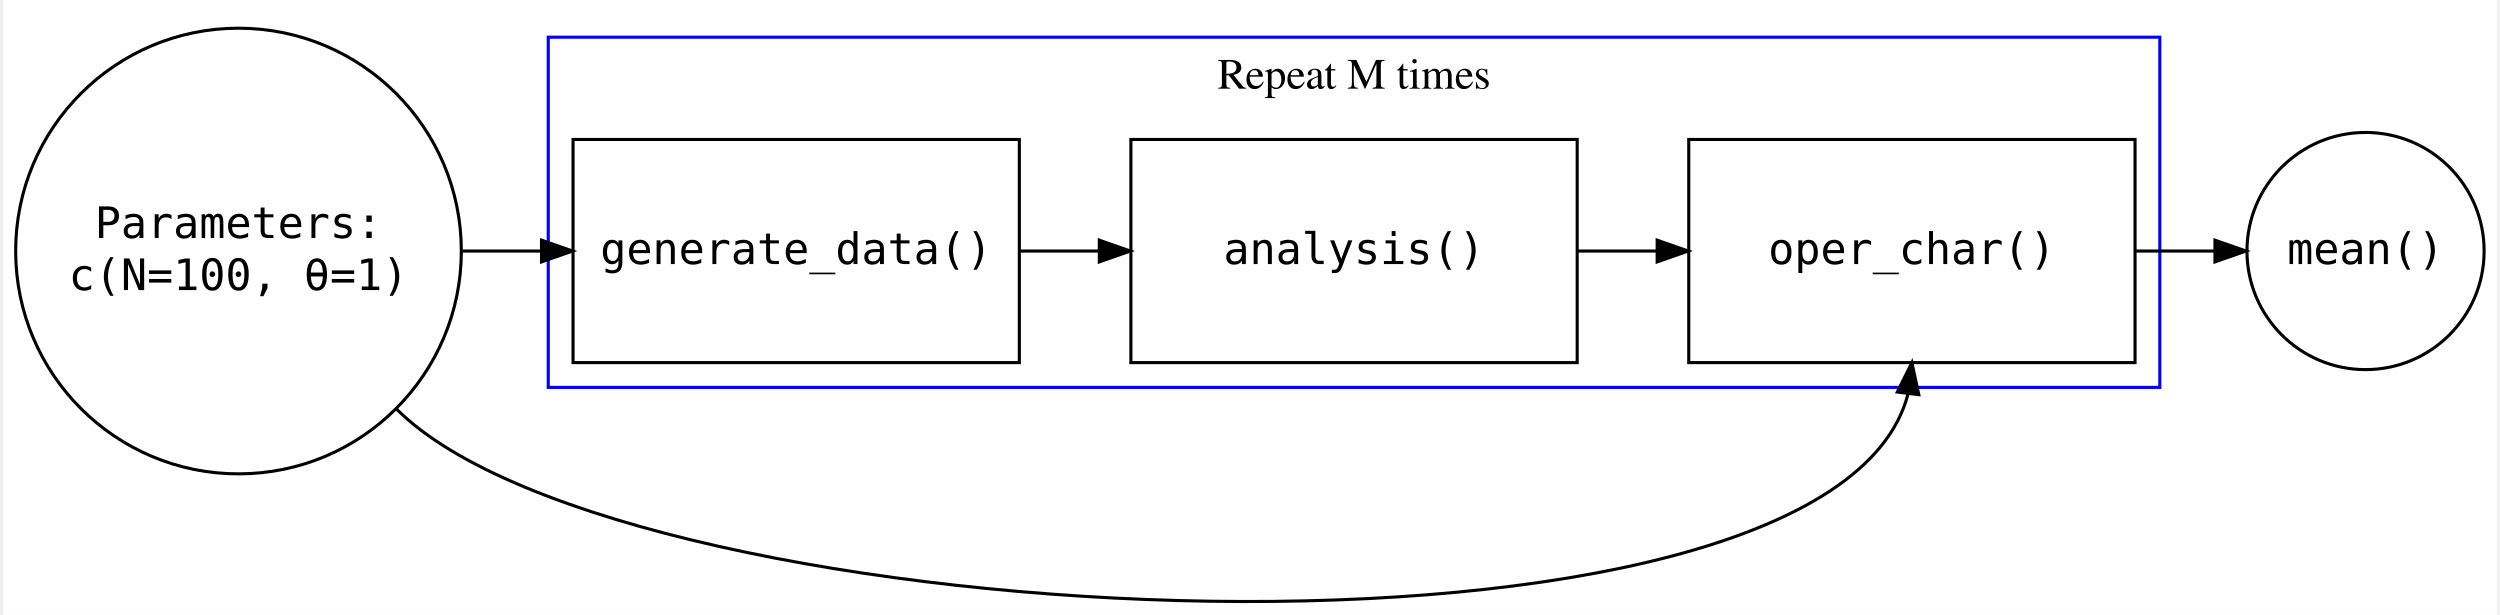
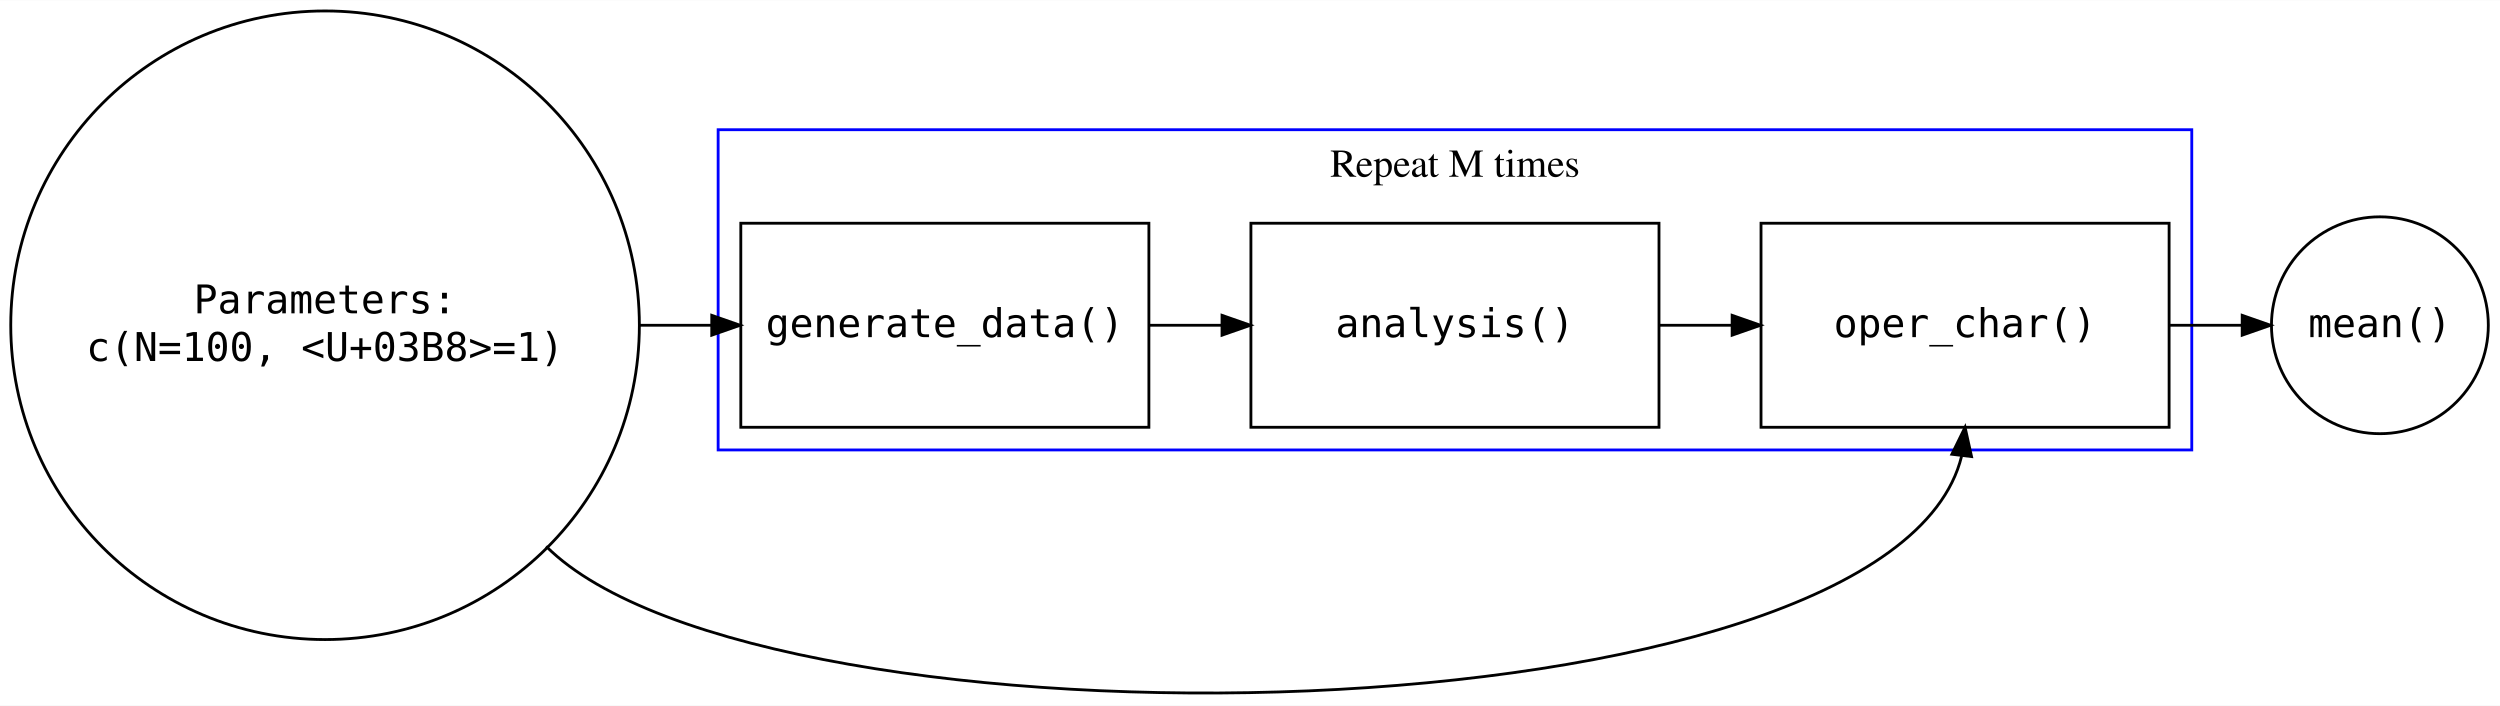
- <svg xmlns="http://www.w3.org/2000/svg" width="805pt" height="198pt" viewBox="0.00 0.00 804.66 198.41">
-   <g id="graph0" class="graph" transform="scale(1 1) rotate(0) translate(4 194.4113)">
-     <polygon fill="#ffffff" stroke="transparent" points="-4,4 -4,-194.411 800.66,-194.411 800.66,4 -4,4" />
+ <svg xmlns="http://www.w3.org/2000/svg" width="882pt" height="249pt" viewBox="0.00 0.00 882.17 248.91">
+   <g id="graph0" class="graph" transform="scale(1 1) rotate(0) translate(4 244.9074)">
+     <polygon fill="#ffffff" stroke="transparent" points="-4,4 -4,-244.907 878.168,-244.907 878.168,4 -4,4" />
    <g id="clust1" class="cluster">
-       <polygon fill="none" stroke="#0000ff" points="171.9,-69.411 171.9,-182.411 691.9,-182.411 691.9,-69.411 171.9,-69.411" />
-       <text text-anchor="middle" x="431.9" y="-165.811" font-family="Times,serif" font-size="14.00" fill="#000000">Repeat M times</text>
+       <polygon fill="none" stroke="#0000ff" points="249.407,-86.204 249.407,-199.204 769.407,-199.204 769.407,-86.204 249.407,-86.204" />
+       <text text-anchor="middle" x="509.407" y="-182.604" font-family="Times,serif" font-size="14.00" fill="#000000">Repeat M times</text>
    </g>
    <g id="node1" class="node">
-       <ellipse fill="none" stroke="#000000" cx="71.95" cy="-113.411" rx="71.9" ry="71.9" />
-       <text text-anchor="middle" x="71.95" y="-117.611" font-family="monospace" font-size="14.00" fill="#000000">Parameters:</text>
-       <text text-anchor="middle" x="71.95" y="-100.811" font-family="monospace" font-size="14.00" fill="#000000">c(N=100, θ=1)</text>
+       <ellipse fill="none" stroke="#000000" cx="110.704" cy="-130.204" rx="110.908" ry="110.908" />
+       <text text-anchor="middle" x="110.704" y="-134.404" font-family="monospace" font-size="14.00" fill="#000000">Parameters:</text>
+       <text text-anchor="middle" x="110.704" y="-117.604" font-family="monospace" font-size="14.00" fill="#000000">c(N=100, &lt;U+03B8&gt;=1)</text>
    </g>
    <g id="node2" class="node">
-       <polygon fill="none" stroke="#000000" points="323.9,-149.411 179.9,-149.411 179.9,-77.411 323.9,-77.411 323.9,-149.411" />
-       <text text-anchor="middle" x="251.9" y="-109.211" font-family="monospace" font-size="14.00" fill="#000000">generate_data()</text>
+       <polygon fill="none" stroke="#000000" points="401.407,-166.204 257.407,-166.204 257.407,-94.204 401.407,-94.204 401.407,-166.204" />
+       <text text-anchor="middle" x="329.407" y="-126.004" font-family="monospace" font-size="14.00" fill="#000000">generate_data()</text>
    </g>
    <g id="edge3" class="edge">
-       <path fill="none" stroke="#000000" d="M144.106,-113.411C152.448,-113.411 161.002,-113.411 169.468,-113.411" />
-       <polygon fill="#000000" stroke="#000000" points="169.728,-116.911 179.728,-113.411 169.728,-109.911 169.728,-116.911" />
+       <path fill="none" stroke="#000000" d="M221.657,-130.204C230.227,-130.204 238.783,-130.204 247.116,-130.204" />
+       <polygon fill="#000000" stroke="#000000" points="247.155,-133.704 257.155,-130.204 247.155,-126.704 247.155,-133.704" />
    </g>
    <g id="node4" class="node">
-       <polygon fill="none" stroke="#000000" points="683.9,-149.411 539.9,-149.411 539.9,-77.411 683.9,-77.411 683.9,-149.411" />
-       <text text-anchor="middle" x="611.9" y="-109.211" font-family="monospace" font-size="14.00" fill="#000000">oper_char()</text>
+       <polygon fill="none" stroke="#000000" points="761.407,-166.204 617.407,-166.204 617.407,-94.204 761.407,-94.204 761.407,-166.204" />
+       <text text-anchor="middle" x="689.407" y="-126.004" font-family="monospace" font-size="14.00" fill="#000000">oper_char()</text>
    </g>
    <g id="edge5" class="edge">
-       <path fill="none" stroke="#000000" d="M122.95,-62.411C197.34,11.979 585.688,30.148 610.641,-67.29" />
-       <polygon fill="#000000" stroke="#000000" points="607.192,-67.92 611.9,-77.411 614.139,-67.056 607.192,-67.92" />
+       <path fill="none" stroke="#000000" d="M188.704,-52.204C265.191,24.283 663.383,17.949 688.195,-84.035" />
+       <polygon fill="#000000" stroke="#000000" points="684.748,-84.688 689.407,-94.204 691.699,-83.86 684.748,-84.688" />
    </g>
    <g id="node3" class="node">
-       <polygon fill="none" stroke="#000000" points="503.9,-149.411 359.9,-149.411 359.9,-77.411 503.9,-77.411 503.9,-149.411" />
-       <text text-anchor="middle" x="431.9" y="-109.211" font-family="monospace" font-size="14.00" fill="#000000">analysis()</text>
+       <polygon fill="none" stroke="#000000" points="581.407,-166.204 437.407,-166.204 437.407,-94.204 581.407,-94.204 581.407,-166.204" />
+       <text text-anchor="middle" x="509.407" y="-126.004" font-family="monospace" font-size="14.00" fill="#000000">analysis()</text>
    </g>
    <g id="edge1" class="edge">
-       <path fill="none" stroke="#000000" d="M324.076,-113.411C332.42,-113.411 340.977,-113.411 349.445,-113.411" />
-       <polygon fill="#000000" stroke="#000000" points="349.708,-116.911 359.708,-113.411 349.708,-109.911 349.708,-116.911" />
+       <path fill="none" stroke="#000000" d="M401.583,-130.204C409.927,-130.204 418.484,-130.204 426.952,-130.204" />
+       <polygon fill="#000000" stroke="#000000" points="427.215,-133.704 437.215,-130.204 427.215,-126.704 427.215,-133.704" />
    </g>
    <g id="edge2" class="edge">
-       <path fill="none" stroke="#000000" d="M504.076,-113.411C512.42,-113.411 520.977,-113.411 529.445,-113.411" />
-       <polygon fill="#000000" stroke="#000000" points="529.708,-116.911 539.708,-113.411 529.708,-109.911 529.708,-116.911" />
+       <path fill="none" stroke="#000000" d="M581.583,-130.204C589.927,-130.204 598.484,-130.204 606.952,-130.204" />
+       <polygon fill="#000000" stroke="#000000" points="607.215,-133.704 617.215,-130.204 607.215,-126.704 607.215,-133.704" />
    </g>
    <g id="node5" class="node">
-       <ellipse fill="none" stroke="#000000" cx="758.28" cy="-113.411" rx="38.261" ry="38.261" />
-       <text text-anchor="middle" x="758.28" y="-109.211" font-family="monospace" font-size="14.00" fill="#000000">mean()</text>
+       <ellipse fill="none" stroke="#000000" cx="835.787" cy="-130.204" rx="38.261" ry="38.261" />
+       <text text-anchor="middle" x="835.787" y="-126.004" font-family="monospace" font-size="14.00" fill="#000000">mean()</text>
    </g>
    <g id="edge4" class="edge">
-       <path fill="none" stroke="#000000" d="M684.233,-113.411C692.842,-113.411 701.468,-113.411 709.633,-113.411" />
-       <polygon fill="#000000" stroke="#000000" points="709.692,-116.911 719.692,-113.411 709.692,-109.911 709.692,-116.911" />
+       <path fill="none" stroke="#000000" d="M761.74,-130.204C770.349,-130.204 778.975,-130.204 787.14,-130.204" />
+       <polygon fill="#000000" stroke="#000000" points="787.199,-133.704 797.199,-130.204 787.199,-126.704 787.199,-133.704" />
    </g>
  </g>
</svg>
